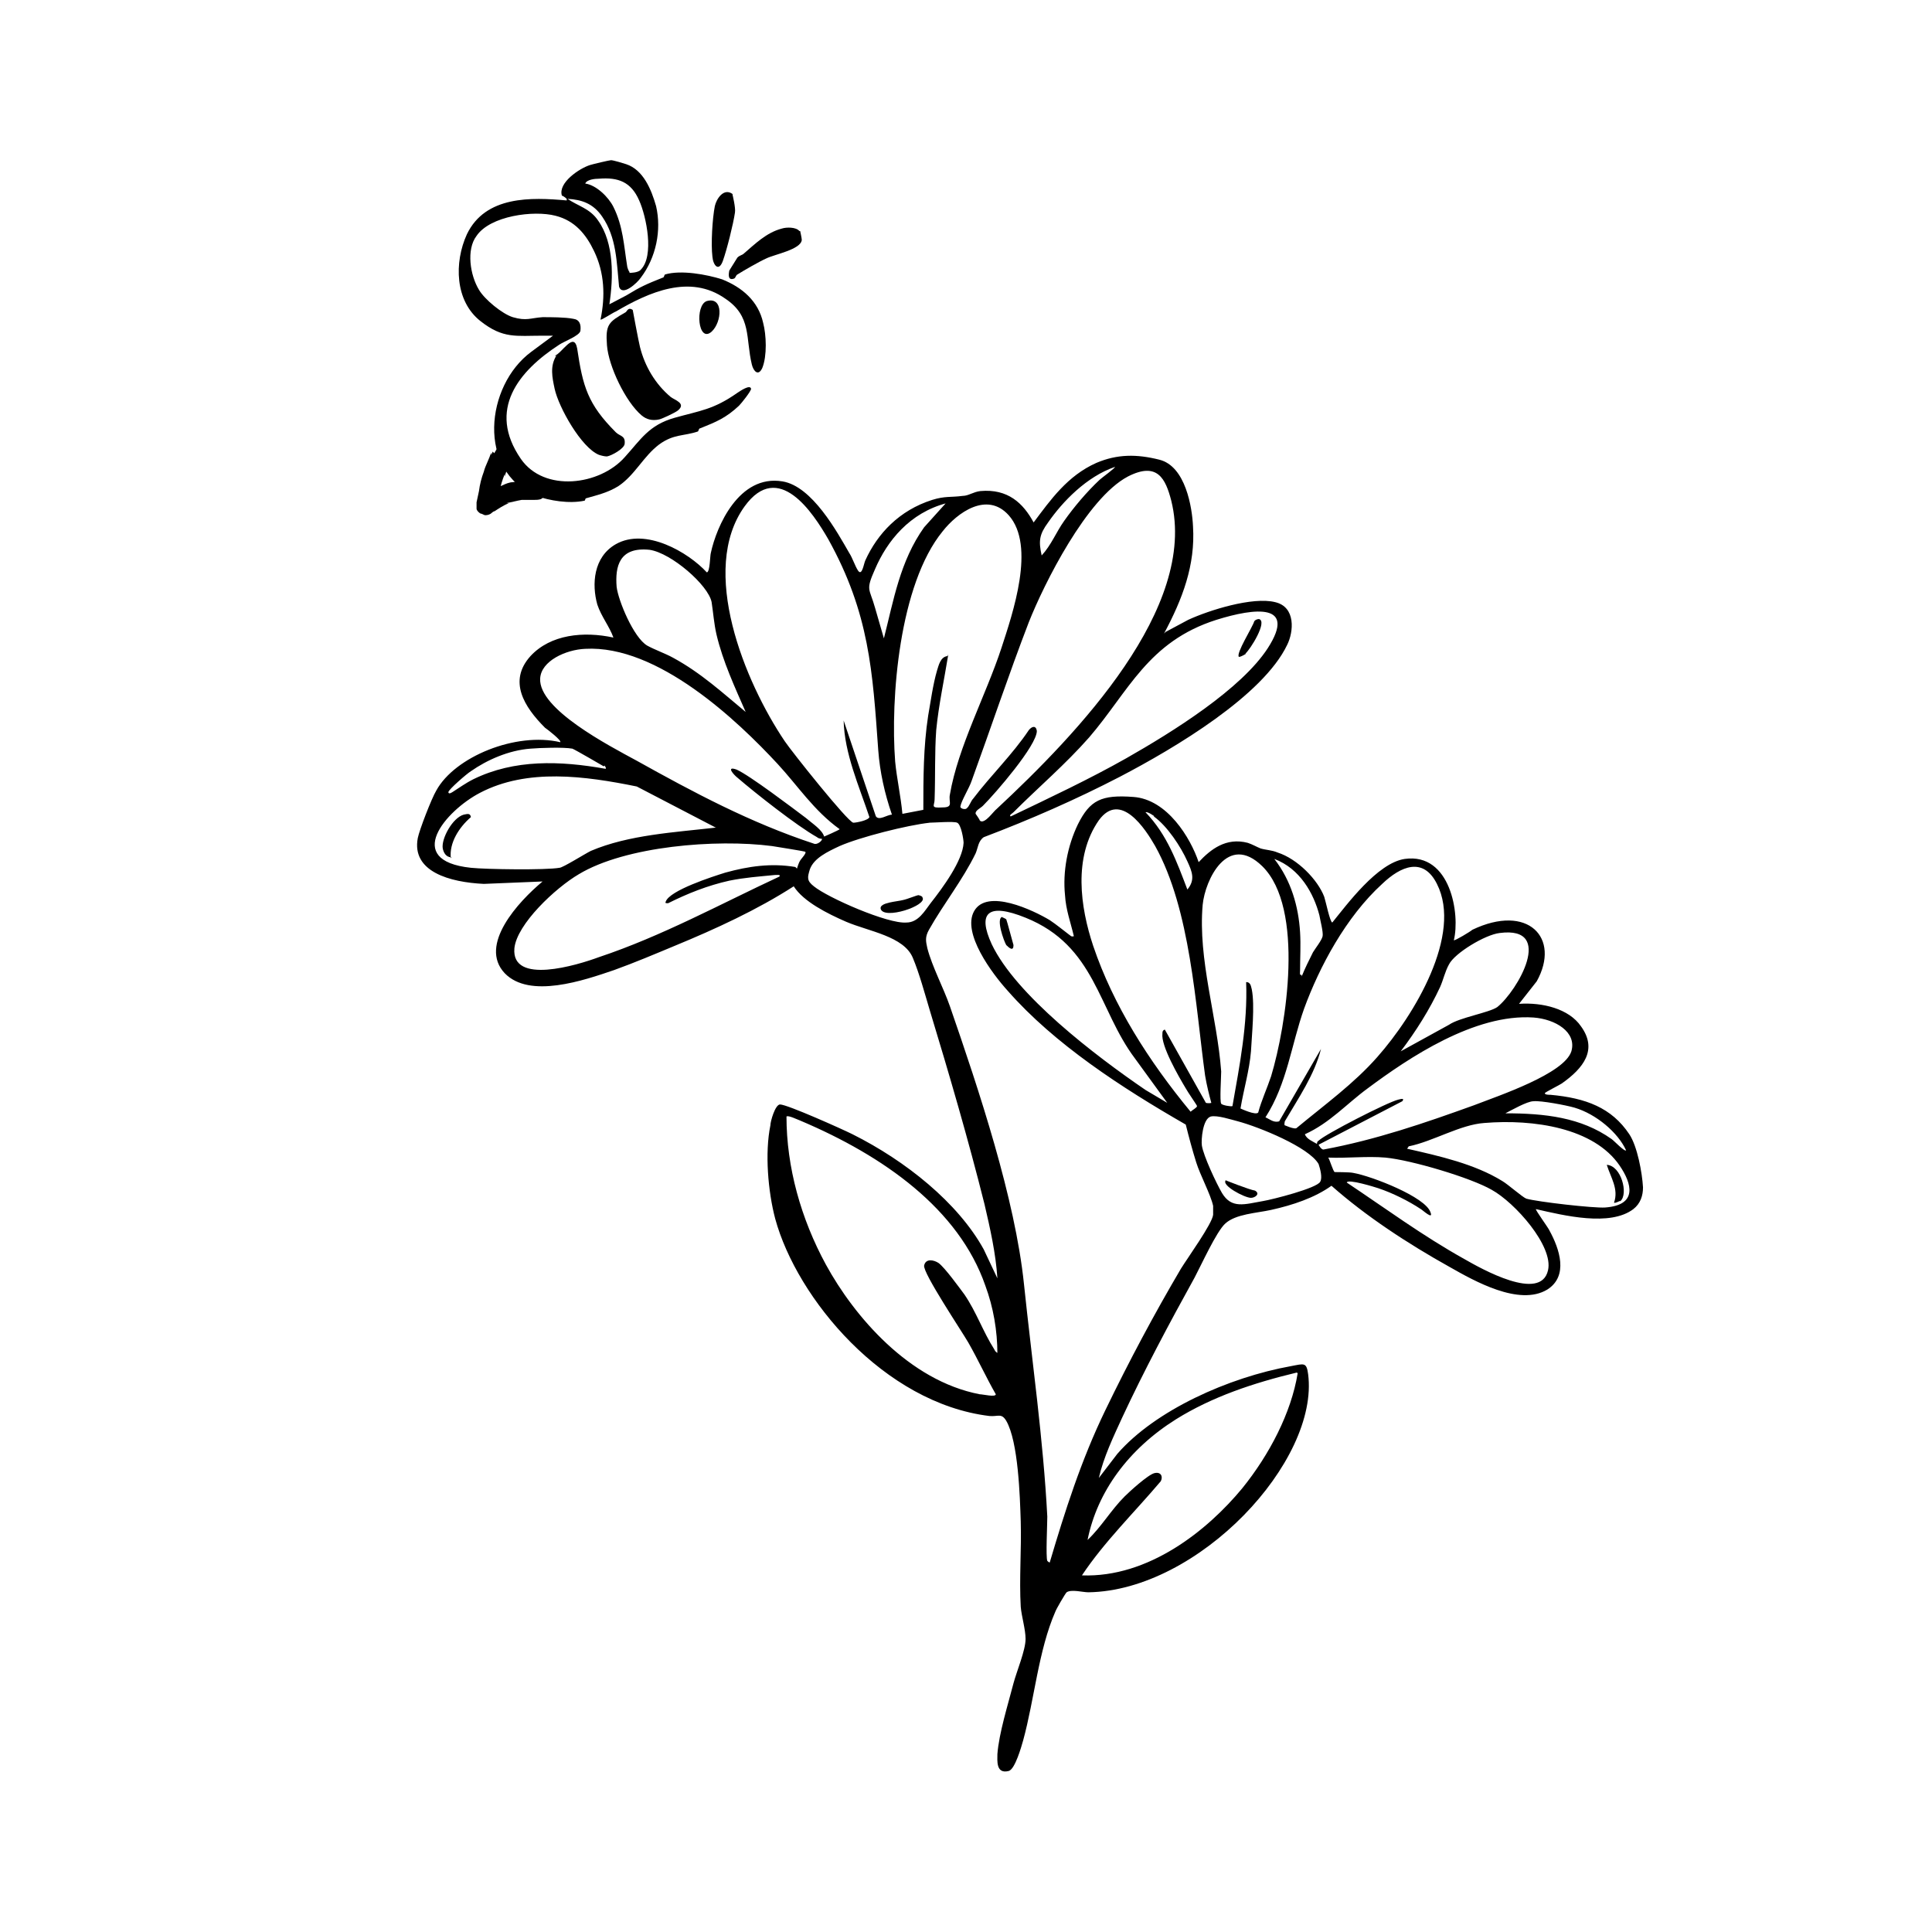
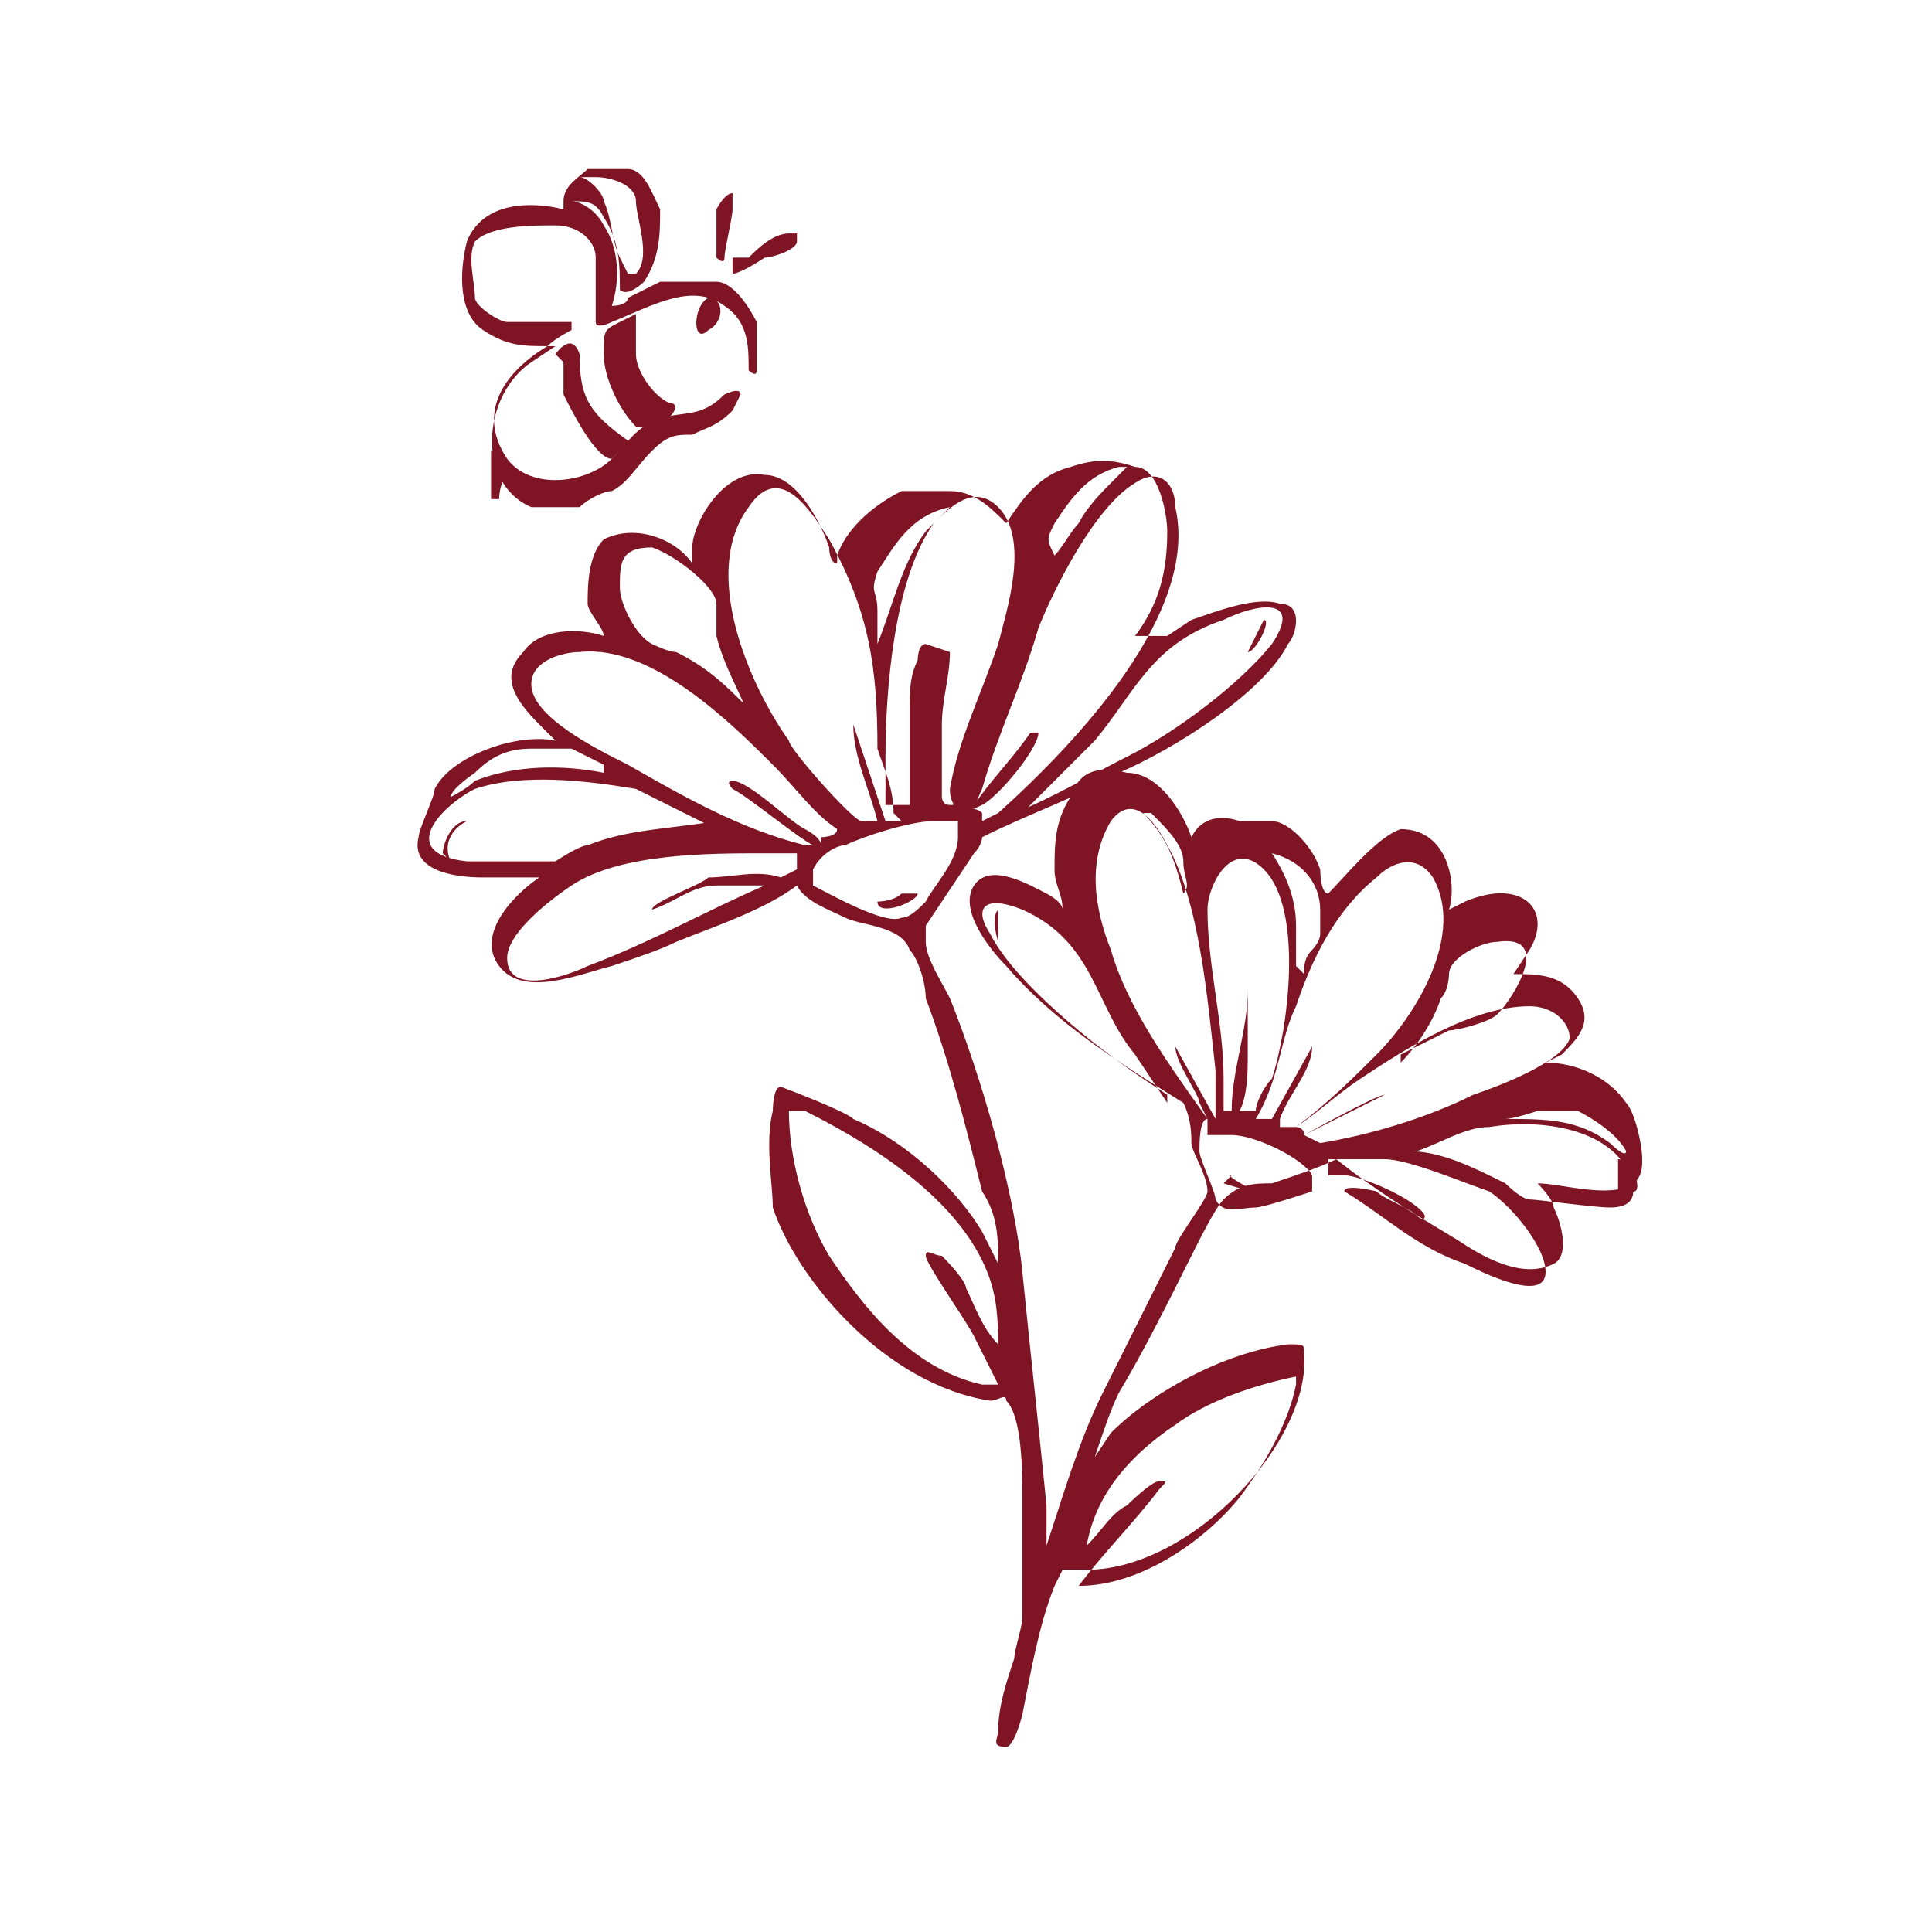
- <svg xmlns="http://www.w3.org/2000/svg" id="Layer_1" viewBox="0 0 24 24">
+ <svg xmlns="http://www.w3.org/2000/svg" id="Layer_1" version="1.1" viewBox="0 0 24 24">
+   <defs>
+     <style>
+       .st0 {
+         fill: #7f1524;
+       }
+     </style>
+   </defs>
  <g id="SRqqSx.tif">
    <g>
-       <path d="M7.04,2.47s-.03-.03-.06-.04c-.05-.16.22-.34.35-.38.03-.01.24-.06.26-.06.03,0,.16.04.19.05.21.07.31.31.37.52.07.3,0,.64-.19.89-.04.06-.23.24-.27.11-.03-.3-.03-.61-.21-.87-.11-.16-.25-.21-.43-.22.13.09.28.12.38.27.2.28.19.71.14,1.04,0,0,.19-.1.21-.11.18-.11.25-.14.45-.22.02,0,.02-.03.03-.04.2-.06.52,0,.71.06.25.1.45.27.51.54.04.15.05.41-.01.56-.05.11-.11.04-.13-.04-.08-.33,0-.6-.33-.82-.44-.31-.95-.08-1.36.16-.03.01-.18.11-.19.1.06-.29.05-.58-.08-.85-.1-.21-.24-.38-.48-.44-.27-.07-.81,0-.98.25-.13.17-.08.49.03.67.07.12.29.3.42.34.17.05.22.01.37,0,.1,0,.28,0,.38.02.08.01.1.07.09.15-.01.06-.2.13-.26.17-.51.33-.9.81-.48,1.42.29.42.98.33,1.29-.02.2-.22.3-.4.62-.49s.48-.1.78-.31c.03-.02.16-.11.17-.05,0,.03-.12.18-.15.21-.16.15-.28.2-.48.28-.02,0-.02.03-.03.04-.18.06-.3.03-.48.16-.2.15-.3.38-.51.52-.13.08-.26.11-.4.15-.01,0-.01.03-.02.03-.19.04-.43,0-.6-.06-.74-.31-.63-1.37-.06-1.79l.27-.2s-.1,0-.13,0c-.33,0-.49.04-.77-.18-.32-.25-.33-.73-.17-1.08.23-.48.8-.46,1.24-.42ZM7.82,3.39s.11,0,.14-.04c.17-.17.07-.66-.02-.86-.1-.23-.26-.29-.5-.27-.05,0-.15.01-.17.06.14.02.29.17.35.29.12.24.13.48.17.73,0,.02.02.07.03.08Z" />
-       <path d="M7.86,3.85s.07.38.09.46c.06.24.19.46.38.62.05.04.2.08.09.17-.04.03-.19.1-.23.11-.09.02-.16,0-.22-.05-.2-.17-.41-.61-.43-.87s.02-.29.23-.41c.02-.01.03-.07.09-.03Z" />
-       <path d="M6.89,4.42c.09-.03.24-.31.28-.09.07.47.13.69.48,1.04.05.05.12.04.11.14,0,.06-.16.15-.22.16-.03,0-.07-.01-.1-.02-.22-.09-.5-.59-.55-.82-.03-.14-.06-.28.02-.41Z" />
-       <path d="M8.78,3.74c.21-.06.19.26.06.38-.17.15-.21-.33-.06-.38Z" />
+       <path class="st0" d="M7,2.5s0,0,0,0c0-.2.2-.3.3-.4,0,0,.2,0,.3,0,0,0,.2,0,.2,0,.2,0,.3.3.4.5,0,.3,0,.6-.2.9,0,0-.2.2-.3.1,0-.3,0-.6-.2-.9-.1-.2-.2-.2-.4-.2.1,0,.3.1.4.3.2.3.2.7.1,1,0,0,.2,0,.2-.1.2-.1.2-.1.4-.2,0,0,0,0,0,0,.2,0,.5,0,.7,0,.2,0,.4.3.5.5,0,.2,0,.4,0,.6,0,.1-.1,0-.1,0,0-.3,0-.6-.3-.8-.4-.3-.9,0-1.4.2,0,0-.2.1-.2,0,0-.3,0-.6,0-.8,0-.2-.2-.4-.5-.4-.3,0-.8,0-1,.2-.1.2,0,.5,0,.7,0,.1.3.3.4.3.2,0,.2,0,.4,0,0,0,.3,0,.4,0,0,0,0,0,0,.1,0,0-.2.1-.3.2-.5.3-.9.8-.5,1.4.3.4,1,.3,1.3,0,.2-.2.3-.4.6-.5s.5,0,.8-.3c0,0,.2-.1.2,0,0,0-.1.2-.1.2-.2.2-.3.2-.5.3,0,0,0,0,0,0-.2,0-.3,0-.5.2-.2.2-.3.4-.5.5-.1,0-.3.1-.4.2,0,0,0,0,0,0-.2,0-.4,0-.6,0-.7-.3-.6-1.4,0-1.8l.3-.2h-.1c-.3,0-.5,0-.8-.2-.3-.2-.3-.7-.2-1.1.2-.5.8-.5,1.2-.4h0ZM7.8,3.4s.1,0,.1,0c.2-.2,0-.7,0-.9,0-.2-.3-.3-.5-.3,0,0-.2,0-.2,0,.1,0,.3.2.3.3.1.2.1.5.2.7,0,0,0,0,0,0h0Z" />
+       <path class="st0" d="M7.9,3.9s0,.4,0,.5c0,.2.2.5.4.6,0,0,.2,0,0,.2,0,0-.2,0-.2.1,0,0-.2,0-.2,0-.2-.2-.4-.6-.4-.9s0-.3.2-.4c0,0,0,0,0,0Z" />
+       <path class="st0" d="M6.9,4.4c0,0,.2-.3.3,0,0,.5.1.7.5,1s.1,0,.1.1c0,0-.2.2-.2.2,0,0,0,0,0,0-.2,0-.5-.6-.6-.8,0-.1,0-.3,0-.4h0Z" />
+       <path class="st0" d="M8.8,3.7c.2,0,.2.3,0,.4-.2.2-.2-.3,0-.4Z" />
      <g>
-         <path d="M9.94,2.87s.02.09.02.11c-.01.12-.34.18-.44.23-.09.04-.28.15-.36.2-.02.01-.02.04-.04.05-.08.03-.07-.05-.06-.1,0,0,.1-.16.1-.16.03-.03.06-.03.08-.05.14-.12.28-.26.47-.31.06-.02.18-.02.22.03Z" />
-         <path d="M9.1,2.42s.04.16.03.22c-.02.14-.1.46-.15.6s-.12.06-.13-.05c-.02-.16,0-.48.03-.63.02-.09.11-.23.22-.15Z" />
+         <path class="st0" d="M9.9,2.9s0,0,0,.1c0,.1-.3.2-.4.2,0,0-.3.2-.4.2,0,0,0,0,0,0,0,0,0,0,0,0v-.2c.1,0,.2,0,.2,0,.1-.1.3-.3.5-.3,0,0,.2,0,.2,0h0Z" />
+         <path class="st0" d="M9.1,2.4s0,.2,0,.2c0,.1-.1.5-.1.6s-.1,0-.1,0c0-.2,0-.5,0-.6,0,0,.1-.2.2-.2h0Z" />
      </g>
    </g>
  </g>
  <g id="_x37_Ib1B5.tif">
    <g>
-       <path d="M5.61,10.65c-.07,0-.1-.06-.11-.11-.02-.12.12-.38.26-.42.05-.01.08-.02.09.03-.15.13-.27.32-.25.51Z" />
-       <path d="M15.48,8.12s-.06.04-.09.04c-.04-.04.17-.37.19-.44.01-.02.04-.03.06-.03.11.03-.11.38-.17.43Z" />
+       <path class="st0" d="M5.6,10.7c0,0,0,0-.1-.1,0-.1.1-.4.3-.4,0,0,0,0,0,0-.2.1-.3.3-.2.5h0Z" />
+       <path class="st0" d="M15.5,8.1s0,0,0,0c0,0,.2-.4.2-.4,0,0,0,0,0,0,.1,0-.1.4-.2.4h0Z" />
      <g>
-         <path d="M14.48,7.85l.28-.15c.26-.12.8-.29,1.08-.22.26.06.23.37.15.53-.3.63-1.39,1.28-2.08,1.64-.54.28-1.11.53-1.69.75-.07.05-.07.13-.1.2-.16.33-.4.63-.58.95-.05.09-.04.14-.02.23.06.23.2.49.28.72.36,1.04.81,2.39.92,3.45.1.96.24,1.93.29,2.89,0,.1-.02.5,0,.55,0,0,.02.02.03.02.19-.64.39-1.27.69-1.89s.61-1.2.94-1.76c.08-.13.39-.56.4-.67,0-.03,0-.07,0-.11-.03-.14-.16-.38-.21-.54s-.09-.31-.13-.47c-.8-.46-1.63-1-2.21-1.66-.2-.22-.57-.72-.42-.99.16-.29.74-.01.94.11.09.06.16.12.24.18.02.01.02.03.06.02-.04-.17-.1-.33-.11-.51-.03-.29.03-.61.16-.88.15-.3.29-.37.69-.34.42.03.71.51.81.81.15-.16.34-.31.61-.24.06.02.11.05.16.07.07.02.14.02.21.05.25.08.5.34.58.55.02.06.07.31.1.32.18-.22.56-.74.9-.79.57-.08.69.69.61,1.01.01.01.21-.11.23-.13.69-.33,1.1.1.8.64l-.22.28c.29-.02.62.06.77.28.21.29.03.52-.24.71-.03.02-.21.11-.21.12,0,.02.05.02.07.02.44.04.76.16.98.49.1.15.16.48.17.66,0,.1-.03.2-.12.27-.29.22-.86.08-1.21,0-.01.01.16.24.17.27.12.22.24.56-.03.73-.35.21-.91-.11-1.21-.28-.52-.29-1.04-.63-1.47-1.01-.21.15-.48.24-.75.3-.18.04-.44.05-.57.17-.11.1-.3.52-.38.67-.31.56-.63,1.16-.9,1.74-.11.24-.23.49-.29.75l.23-.3c.47-.54,1.38-.95,2.16-1.09.16-.03.19-.05.21.1.14,1.08-1.36,2.69-2.73,2.71-.07,0-.21-.04-.27,0-.02.02-.13.21-.14.24-.21.48-.26,1.09-.4,1.6-.02.07-.1.36-.18.38-.16.04-.14-.13-.14-.21.02-.26.13-.61.2-.88.04-.15.15-.41.15-.55,0-.12-.05-.28-.06-.4-.02-.35.01-.71,0-1.06-.01-.31-.03-.99-.18-1.25-.06-.1-.1-.05-.21-.06-1.31-.16-2.39-1.46-2.66-2.45-.09-.34-.13-.82-.06-1.16,0-.05.06-.26.12-.26.09,0,.78.31.9.37.66.33,1.31.85,1.63,1.43l.17.36c-.02-.31-.09-.62-.16-.92-.2-.8-.44-1.62-.68-2.41-.06-.2-.13-.46-.21-.65-.11-.27-.55-.33-.83-.45-.23-.1-.53-.25-.65-.44-.45.29-.97.53-1.48.74-.24.1-.5.21-.75.3-.38.13-1.05.36-1.36.04-.33-.35.17-.89.47-1.14l-.73.03c-.42-.02-.9-.15-.82-.57.02-.1.17-.49.23-.59.23-.42.99-.73,1.54-.6.02-.02-.16-.16-.19-.18-.26-.26-.46-.58-.18-.89.25-.27.66-.31,1.03-.23-.05-.14-.15-.26-.2-.41-.07-.25-.05-.59.23-.75.37-.21.9.1,1.13.35.04,0,.04-.21.05-.24.07-.33.35-.98.89-.89.37.06.68.63.83.89.04.06.07.16.11.22.05.07.07-.09.09-.13.15-.33.42-.62.83-.75.16-.05.23-.03.38-.05.07,0,.13-.05.22-.06.34-.03.53.15.66.39.21-.28.42-.58.78-.74.26-.11.5-.11.78-.04.33.08.41.6.42.83.03.48-.13.9-.36,1.33ZM13.85,5.8c-.35.12-.65.43-.83.69-.11.15-.12.23-.08.41.12-.13.18-.29.28-.43.12-.17.28-.36.44-.51.02-.02.2-.15.19-.16ZM12.18,10.2c.06.03.16-.12.2-.15,1.01-.94,2.5-2.5,2.17-3.83-.07-.27-.17-.49-.54-.3-.51.27-1.04,1.33-1.23,1.81-.25.65-.47,1.31-.71,1.97-.03.09-.13.25-.14.32,0,.03.07.04.08.02.03-.02.05-.09.08-.12.22-.29.49-.55.69-.85.04-.05.09-.06.1.01,0,.18-.51.77-.67.93-.03.03-.1.06-.09.1,0,0,.05.07.05.08ZM11.08,10.12c-.09-.26-.15-.53-.17-.8-.07-.98-.11-1.7-.62-2.62-.19-.33-.62-.99-1.04-.41-.57.79,0,2.18.5,2.92.08.12.78,1,.85,1.01.04,0,.19-.03.2-.07-.13-.39-.31-.79-.32-1.2l.4,1.19c.04.06.14-.02.2-.02ZM11.76,6.25c-.46.12-.74.47-.89.82-.12.27-.07.23,0,.48l.11.38c.12-.47.2-.96.5-1.38l.27-.3ZM11.78,8.13c-.05.31-.12.63-.15.94-.02.28-.01.57-.02.86,0,.08-.06.11.1.1.14,0,.07-.07.09-.16.1-.59.45-1.24.64-1.82.14-.43.43-1.27.09-1.65-.27-.3-.64-.03-.82.2-.54.66-.65,2.08-.59,2.86.02.21.07.43.09.65l.26-.05c0-.39,0-.78.06-1.17.03-.17.06-.39.11-.56.02-.06.04-.17.13-.18ZM9.27,8.86c-.14-.32-.29-.64-.37-.98-.03-.13-.04-.27-.06-.4-.04-.21-.5-.61-.77-.65-.38-.04-.43.21-.41.46.02.17.21.63.38.73.09.05.23.1.32.15.35.19.62.44.91.68ZM12.56,10.14c.48-.23.97-.46,1.43-.72.58-.33,1.43-.86,1.76-1.37.36-.56-.16-.5-.64-.35-.85.27-1.09.89-1.58,1.46-.3.34-.62.61-.94.93-.02.02-.05.03-.04.05ZM10.22,10.4s.21-.09.21-.1c-.32-.23-.52-.54-.77-.81-.5-.54-1.49-1.48-2.39-1.43-.24.01-.55.15-.56.37-.02.38.85.83,1.2,1.02.7.39,1.41.77,2.2,1.03.04.02.11-.04.1-.06,0,0-.04,0-.06-.02-.25-.14-.77-.55-.99-.74-.04-.03-.15-.15-.01-.1.16.07.7.48.86.6.08.07.21.15.23.24ZM7.5,9.52s-.36-.21-.39-.22c-.11-.02-.4-.01-.52,0-.27.02-.54.14-.74.28-.05.03-.28.23-.28.26,0,.02.02.02.05,0,.08-.05.16-.11.26-.16.51-.25,1.08-.23,1.64-.13.02,0-.01-.04-.01-.04ZM8.89,10.28l-.98-.51c-.64-.13-1.36-.23-1.95.08-.42.22-.96.84-.11.93.19.02.93.03,1.1,0,.04,0,.31-.17.39-.21.47-.2,1.04-.23,1.56-.29ZM15.05,13.71c-.03-.11-.06-.23-.08-.35-.12-.87-.18-2.06-.62-2.85-.12-.21-.43-.69-.7-.32-.32.46-.23,1.08-.07,1.56.25.74.69,1.43,1.21,2.06.02-.02.08-.05.08-.07,0-.01-.12-.18-.14-.22-.09-.15-.31-.53-.29-.68,0-.02,0-.04.03-.05l.51.91s.03.01.07,0ZM14.34,10.14s-.08-.06-.11-.05c.27.28.39.62.52.96.1-.12.06-.22,0-.35-.08-.18-.25-.44-.42-.56ZM11.55,10.22c-.28.03-.87.18-1.12.29-.15.07-.32.15-.37.29-.03.1-.04.14.05.21.17.14.92.47,1.15.45.15,0,.23-.15.3-.24.15-.19.4-.53.41-.75,0-.04-.03-.23-.08-.25-.04-.02-.29,0-.35,0ZM9.9,10.79s.02-.07.04-.1c.01-.02.09-.1.06-.11-.03-.01-.35-.06-.41-.07-.69-.09-1.82,0-2.4.35-.29.17-.77.62-.8.92-.04.46.78.21,1.05.11.78-.26,1.51-.66,2.24-1,.03-.03-.04-.02-.06-.02-.2.02-.36.03-.56.07-.27.06-.52.16-.76.28-.03,0-.04,0-.03-.02.05-.14.58-.31.74-.36.29-.08.57-.12.87-.07ZM15.41,13.77s.19.09.22.05c.04-.15.11-.3.16-.45.19-.63.42-2.09-.11-2.61-.43-.42-.71.17-.74.48-.06.68.18,1.39.23,2.07,0,.07-.02.37,0,.4.01.02.13.04.14.03.09-.51.19-1.02.17-1.54.06,0,.06.06.07.09.04.2,0,.57-.01.77-.02.24-.09.47-.13.71ZM16.17,12.13c.04-.1.09-.2.14-.3.03-.05.11-.15.12-.2s-.03-.2-.04-.26c-.07-.27-.24-.58-.56-.7.21.27.3.59.32.91.01.16,0,.32,0,.48,0,.02-.01.06.02.05ZM15.94,13.97s.15.07.17.04c.35-.29.71-.55,1-.88.46-.52,1.06-1.52.74-2.15-.17-.34-.45-.22-.68,0-.45.41-.78,1.03-.97,1.55-.16.45-.21.93-.48,1.35.05.02.1.07.17.05l.52-.9c-.08.32-.28.61-.45.9,0,.01-.01.04,0,.05ZM14.5,13.7l-.4-.55c-.46-.61-.49-1.4-1.36-1.75-.47-.19-.6-.06-.42.33.3.63,1.28,1.38,1.91,1.81l.27.16ZM17.4,13.06l.6-.33c.13-.09.5-.15.6-.22.25-.2.72-1.01.03-.92-.18.02-.56.25-.63.39-.05.09-.07.19-.11.28-.13.28-.3.55-.49.8ZM16.38,14.22s.03.06.06.06c.65-.12,1.26-.33,1.87-.55.31-.12,1.12-.39,1.21-.67.07-.24-.2-.4-.47-.42-.73-.05-1.55.5-2.06.88-.26.19-.47.43-.78.57.02.06.1.09.15.12,0-.01,0-.03.02-.04.08-.08.86-.48.99-.51.04-.01.08-.02.05.02l-1.04.54ZM20.2,14.29c-.1-.22-.37-.45-.64-.53-.1-.03-.42-.09-.51-.08-.08,0-.27.11-.35.15.49,0,.94.05,1.32.32.03.02.16.16.18.14ZM12.39,16.82c0-.29-.05-.58-.15-.85-.33-.95-1.26-1.61-2.3-2.05-.03-.01-.15-.07-.17-.05,0,.63.18,1.27.49,1.84.35.64,1.03,1.44,1.91,1.61.04,0,.2.04.2,0-.12-.21-.22-.43-.34-.64-.08-.14-.57-.87-.55-.96s.12-.07.18-.03c.08.06.26.31.32.39.15.22.23.46.37.68.01.02.02.04.05.05ZM15.04,13.87c-.1.03-.12.29-.11.36.02.13.18.47.25.59.12.2.28.14.51.1.12-.02.67-.16.71-.24.03-.05,0-.16-.02-.22-.12-.21-.74-.46-1-.53-.08-.02-.26-.08-.34-.06ZM17.48,14.27c.4.09.84.19,1.18.4.07.04.25.2.3.22.14.04.84.12.98.11.41-.03.33-.3.18-.52-.32-.47-1.07-.58-1.68-.53-.3.02-.64.23-.94.29l-.02.03ZM17.21,14.38c-.23-.02-.48.01-.71,0,.02.03.06.17.08.18,0,0,.19,0,.23.01.23.04.9.3.96.49.04.1-.1-.03-.12-.04-.15-.1-.35-.2-.53-.26-.03-.01-.38-.12-.39-.07.48.32.94.66,1.46.95.21.12.95.54,1.04.14.07-.3-.41-.84-.7-1-.26-.15-1-.37-1.32-.4ZM16.11,17.05c-.54.13-1.05.3-1.5.58-.59.37-.98.9-1.1,1.5.17-.16.29-.37.46-.54.06-.06.29-.27.37-.29s.11.04.08.1c-.33.39-.7.75-.98,1.17.83.03,1.56-.56,1.99-1.08.34-.42.61-.94.69-1.43Z" />
-         <path d="M20.12,14.92s-.06.03-.07.02c.06-.17-.04-.31-.09-.47.18.01.27.36.17.45Z" />
-         <path d="M11.41,11.12s.05.01.05.03c.06.1-.48.28-.52.14-.02-.08.21-.09.28-.11.05-.01.17-.06.19-.06Z" />
-         <path d="M12.44,11.39s.05.02.06.03c.01.02.08.29.09.32,0,.08-.05.04-.09,0-.03-.05-.13-.33-.05-.35Z" />
-         <path d="M15.22,14.66s.3.12.37.13c.07.04,0,.09-.05.09-.08,0-.38-.16-.31-.22Z" />
+         <path class="st0" d="M14.5,7.9l.3-.2c.3-.1.8-.3,1.1-.2.3,0,.2.4.1.5-.3.6-1.4,1.3-2.1,1.6-.5.3-1.1.5-1.7.8,0,0,0,.1-.1.2-.2.3-.4.6-.6.9,0,0,0,.1,0,.2,0,.2.2.5.3.7.4,1,.8,2.4.9,3.4.1,1,.2,1.9.3,2.9,0,.1,0,.5,0,.5,0,0,0,0,0,0,.2-.6.4-1.3.7-1.9s.6-1.2.9-1.8c0-.1.4-.6.4-.7h0c0-.2-.2-.5-.2-.6s0-.3-.1-.5c-.8-.5-1.6-1-2.2-1.7-.2-.2-.6-.7-.4-1,.2-.3.7,0,.9.1,0,0,.2.1.2.2,0,0,0,0,0,0,0-.2-.1-.3-.1-.5,0-.3,0-.6.2-.9.1-.3.3-.4.7-.3.4,0,.7.5.8.8.1-.2.3-.3.6-.2,0,0,.1,0,.2,0,0,0,.1,0,.2,0,.2,0,.5.3.6.6,0,0,0,.3.1.3.2-.2.6-.7.9-.8.6,0,.7.7.6,1,0,0,.2-.1.2-.1.7-.3,1.1.1.8.6l-.2.3c.3,0,.6,0,.8.3.2.3,0,.5-.2.7,0,0-.2.1-.2.1,0,0,0,0,0,0,.4,0,.8.2,1,.5.1.1.2.5.2.7,0,.1,0,.2-.1.3-.3.2-.9,0-1.2,0,0,0,.2.2.2.3.1.2.2.6,0,.7-.4.2-.9-.1-1.2-.3-.5-.3-1-.6-1.5-1-.2.1-.5.2-.8.3-.2,0-.4,0-.6.2-.1.1-.3.5-.4.7-.3.6-.6,1.2-.9,1.7-.1.2-.2.5-.3.8l.2-.3c.5-.5,1.4-1,2.2-1.1.2,0,.2,0,.2.1.1,1.1-1.4,2.7-2.7,2.7,0,0-.2,0-.3,0,0,0-.1.2-.1.2-.2.5-.3,1.1-.4,1.6,0,0-.1.4-.2.4-.2,0-.1-.1-.1-.2,0-.3.1-.6.2-.9,0-.1.1-.4.1-.5s0-.3,0-.4c0-.4,0-.7,0-1.1,0-.3,0-1-.2-1.2,0-.1-.1,0-.2,0-1.3-.2-2.4-1.5-2.7-2.4,0-.3-.1-.8,0-1.2,0,0,0-.3.1-.3,0,0,.8.3.9.4.7.3,1.3.9,1.6,1.4l.2.4c0-.3,0-.6-.2-.9-.2-.8-.4-1.6-.7-2.4,0-.2-.1-.5-.2-.6-.1-.3-.6-.3-.8-.4-.2-.1-.5-.2-.6-.4-.4.3-1,.5-1.5.7-.2.1-.5.2-.8.3-.4.1-1.1.4-1.4,0-.3-.4.2-.9.5-1.1h-.7c-.4,0-.9-.1-.8-.5,0-.1.2-.5.2-.6.2-.4,1-.7,1.5-.6,0,0-.2-.2-.2-.2-.3-.3-.5-.6-.2-.9.2-.3.7-.3,1-.2,0-.1-.2-.3-.2-.4,0-.2,0-.6.2-.8.4-.2.9,0,1.1.3,0,0,0-.2,0-.2,0-.3.4-1,.9-.9.4,0,.7.6.8.9,0,0,0,.2.1.2,0,0,0,0,0-.1.1-.3.4-.6.8-.8.2,0,.2,0,.4,0,0,0,.1,0,.2,0,.3,0,.5.2.7.4.2-.3.4-.6.8-.7.3-.1.5-.1.8,0,.3,0,.4.6.4.8,0,.5-.1.9-.4,1.3h0ZM13.9,5.8c-.4.1-.6.4-.8.7-.1.2-.1.2,0,.4.1-.1.2-.3.3-.4.1-.2.3-.4.4-.5,0,0,.2-.2.2-.2ZM12.2,10.2c0,0,.2-.1.2-.1,1-.9,2.5-2.5,2.2-3.8,0-.3-.2-.5-.5-.3-.5.3-1,1.3-1.2,1.8-.2.7-.5,1.3-.7,2,0,0-.1.2-.1.3,0,0,0,0,0,0,0,0,0,0,0-.1.2-.3.5-.6.7-.9,0,0,0,0,.1,0,0,.2-.5.8-.7.9s-.1,0,0,.1c0,0,0,0,0,0h0ZM11.1,10.1c0-.3-.1-.5-.2-.8,0-1-.1-1.7-.6-2.6-.2-.3-.6-1-1-.4-.6.8,0,2.2.5,2.9,0,.1.8,1,.9,1,0,0,.2,0,.2,0-.1-.4-.3-.8-.3-1.2l.4,1.2c0,0,.1,0,.2,0ZM11.8,6.3c-.5.1-.7.5-.9.8-.1.3,0,.2,0,.5v.4c.2-.5.3-1,.6-1.4l.3-.3h0ZM11.8,8.1c0,.3-.1.6-.1.9,0,.3,0,.6,0,.9,0,0,0,.1.1.1.1,0,0,0,0-.2.1-.6.4-1.2.6-1.8.1-.4.4-1.3,0-1.7-.3-.3-.6,0-.8.2-.5.7-.6,2.1-.6,2.9,0,.2,0,.4,0,.6h.3c0-.4,0-.8,0-1.2,0-.2,0-.4.1-.6,0,0,0-.2.1-.2h0ZM9.3,8.9c-.1-.3-.3-.6-.4-1,0-.1,0-.3,0-.4,0-.2-.5-.6-.8-.7-.4,0-.4.2-.4.5,0,.2.2.6.4.7,0,0,.2.1.3.1.4.2.6.4.9.7h0ZM12.6,10.1c.5-.2,1-.5,1.4-.7.6-.3,1.4-.9,1.8-1.4.4-.6-.2-.5-.6-.3-.9.3-1.1.9-1.6,1.5-.3.3-.6.6-.9.9,0,0,0,0,0,0h0ZM10.2,10.4s.2,0,.2-.1c-.3-.2-.5-.5-.8-.8-.5-.5-1.5-1.5-2.4-1.4-.2,0-.6.1-.6.4,0,.4.8.8,1.2,1,.7.4,1.4.8,2.2,1,0,0,.1,0,.1,0,0,0,0,0,0,0-.2-.1-.8-.6-1-.7,0,0-.1-.1,0-.1.2,0,.7.5.9.6,0,0,.2.1.2.2h0ZM7.5,9.5s-.4-.2-.4-.2c-.1,0-.4,0-.5,0-.3,0-.5.1-.7.3,0,0-.3.2-.3.3s0,0,0,0c0,0,.2-.1.3-.2.5-.2,1.1-.2,1.6-.1,0,0,0,0,0,0h0ZM8.9,10.3l-1-.5c-.6-.1-1.4-.2-2,0-.4.2-1,.8-.1.9.2,0,.9,0,1.1,0,0,0,.3-.2.4-.2.5-.2,1-.2,1.6-.3h0ZM15.1,13.7c0-.1,0-.2,0-.4-.1-.9-.2-2.1-.6-2.8-.1-.2-.4-.7-.7-.3-.3.5-.2,1.1,0,1.6.2.7.7,1.4,1.2,2.1,0,0,0,0,0,0s-.1-.2-.1-.2c0-.1-.3-.5-.3-.7,0,0,0,0,0,0l.5.9s0,0,0,0h0ZM14.3,10.1s0,0-.1,0c.3.3.4.6.5,1,.1-.1,0-.2,0-.4,0-.2-.2-.4-.4-.6h0ZM11.6,10.2c-.3,0-.9.2-1.1.3-.1,0-.3.1-.4.3,0,.1,0,.1,0,.2.2.1.9.5,1.1.4.1,0,.2-.1.3-.2.1-.2.4-.5.4-.8,0,0,0-.2,0-.2,0,0-.3,0-.4,0h0ZM9.9,10.8s0,0,0-.1c0,0,0-.1,0-.1,0,0-.4,0-.4,0-.7,0-1.8,0-2.4.4-.3.2-.8.6-.8.9,0,.5.8.2,1,.1.8-.3,1.5-.7,2.2-1,0,0,0,0,0,0-.2,0-.4,0-.6,0-.3,0-.5.2-.8.3,0,0,0,0,0,0,0-.1.6-.3.7-.4.3,0,.6-.1.9,0h0ZM15.4,13.8s.2,0,.2,0c0-.1.1-.3.2-.4.2-.6.4-2.1-.1-2.6-.4-.4-.7.2-.7.5,0,.7.2,1.4.2,2.1,0,0,0,.4,0,.4,0,0,.1,0,.1,0,0-.5.2-1,.2-1.5,0,0,0,0,0,0,0,.2,0,.6,0,.8,0,.2,0,.5-.1.7ZM16.2,12.1c0-.1,0-.2.1-.3,0,0,.1-.1.1-.2s0-.2,0-.3c0-.3-.2-.6-.6-.7.2.3.3.6.3.9s0,.3,0,.5,0,0,0,0h0ZM15.9,14s.2,0,.2,0c.4-.3.7-.6,1-.9.5-.5,1.1-1.5.7-2.2-.2-.3-.5-.2-.7,0-.5.4-.8,1-1,1.6-.2.4-.2.9-.5,1.4,0,0,.1,0,.2,0l.5-.9c0,.3-.3.6-.4.9,0,0,0,0,0,0h0ZM14.5,13.7l-.4-.6c-.5-.6-.5-1.4-1.4-1.8-.5-.2-.6,0-.4.3.3.6,1.3,1.4,1.9,1.8,0,0,.3.2.3.2ZM17.4,13.1l.6-.3c.1,0,.5-.1.6-.2.2-.2.7-1,0-.9-.2,0-.6.2-.6.4,0,0,0,.2-.1.3-.1.3-.3.6-.5.8ZM16.4,14.2s0,0,0,0c.6-.1,1.3-.3,1.9-.6.3-.1,1.1-.4,1.2-.7,0-.2-.2-.4-.5-.4-.7,0-1.5.5-2.1.9-.3.2-.5.4-.8.6,0,0,.1,0,.1.1,0,0,0,0,0,0,0,0,.9-.5,1-.5,0,0,0,0,0,0,0,0-1,.5-1,.5ZM20.2,14.3c-.1-.2-.4-.4-.6-.5-.1,0-.4,0-.5,0,0,0-.3.1-.4.1.5,0,.9,0,1.3.3,0,0,.2.2.2.1ZM12.4,16.8c0-.3,0-.6-.1-.9-.3-.9-1.3-1.6-2.3-2.1,0,0-.1,0-.2,0,0,.6.2,1.3.5,1.8.4.6,1,1.4,1.9,1.6,0,0,.2,0,.2,0-.1-.2-.2-.4-.3-.6s-.6-.9-.6-1,.1,0,.2,0c0,0,.3.3.3.4.1.2.2.5.4.7,0,0,0,0,0,0h0ZM15,13.9c-.1,0-.1.3-.1.4,0,.1.2.5.2.6.1.2.3.1.5.1.1,0,.7-.2.7-.2,0,0,0-.2,0-.2-.1-.2-.7-.5-1-.5,0,0-.3,0-.3,0ZM17.5,14.3c.4,0,.8.2,1.2.4,0,0,.2.2.3.2.1,0,.8.1,1,.1.4,0,.3-.3.2-.5-.3-.5-1.1-.6-1.7-.5-.3,0-.6.2-.9.3,0,0,0,0,0,0ZM17.2,14.4c-.2,0-.5,0-.7,0,0,0,0,.2,0,.2,0,0,.2,0,.2,0,.2,0,.9.3,1,.5,0,.1-.1,0-.1,0-.1-.1-.4-.2-.5-.3,0,0-.4-.1-.4,0,.5.3.9.7,1.5.9.2.1,1,.5,1,.1,0-.3-.4-.8-.7-1-.3-.1-1-.4-1.3-.4ZM16.1,17.1c-.5.1-1.1.3-1.5.6-.6.4-1,.9-1.1,1.5.2-.2.3-.4.5-.5,0,0,.3-.3.4-.3s.1,0,0,.1c-.3.4-.7.8-1,1.2.8,0,1.6-.6,2-1.1.3-.4.6-.9.7-1.4h0Z" />
+         <path class="st0" d="M20.1,14.9s0,0,0,0c0-.2,0-.3,0-.5.2,0,.3.4.2.4h0Z" />
+         <path class="st0" d="M11.4,11.1s0,0,0,0c0,.1-.5.3-.5.1,0,0,.2,0,.3-.1,0,0,.2,0,.2,0Z" />
+         <path class="st0" d="M12.4,11.4s0,0,0,0c0,0,0,.3,0,.3,0,0,0,0,0,0,0,0-.1-.3,0-.4h0Z" />
+         <path class="st0" d="M15.2,14.7s.3.1.4.1c0,0,0,0,0,0,0,0-.4-.2-.3-.2h0Z" />
      </g>
    </g>
  </g>
-   <path d="M6.12,5.61s-.01.03-.02.04v-.03c-.02.08-.07.16-.09.24-.03.08-.05.16-.06.24-.01.05-.02.09-.03.14v.03s0,.03,0,.05c0,.02.03.05.05.06.02,0,.04.02.06.02.03,0,.06-.01.08-.03.01-.01.03-.02.04-.03l-.02.02c.06-.04.12-.08.19-.11h-.03c.06-.01.13-.03.19-.04h-.03s.1,0,.15,0h-.03s.04,0,.06,0c.03,0,.06,0,.09-.01.02-.01.05-.04.05-.07,0-.03,0-.06-.01-.09s-.04-.05-.07-.05c-.11-.03-.22-.02-.32,0-.04,0-.09.02-.13.04-.05.02-.1.04-.15.07s-.1.07-.14.1l.2.12c.04-.14.06-.29.12-.43v.03c.02-.08.06-.15.09-.23,0-.03,0-.07-.01-.09s-.04-.05-.07-.05c-.03,0-.06,0-.09.01l-.02.02s-.02.03-.03.05h0Z" />
+   <path class="st0" d="M6.1,5.6s0,0,0,0h0s0,.1,0,.2c0,0,0,.2,0,.2,0,0,0,0,0,.1h0c0,.1,0,.1,0,.1,0,0,0,0,0,0,0,0,0,0,0,0s0,0,0,0h0c0,0,.1,0,.2,0h0c0,0,.1,0,.2,0h0,.2,0,0s0,0,0,0c0,0,0,0,0,0s0,0,0,0,0,0,0,0c-.1,0-.2,0-.3,0,0,0,0,0-.1,0,0,0,0,0-.2,0s0,0-.1,0h.2s0-.2.1-.3h0s0-.1,0-.2c0,0,0,0,0,0s0,0,0,0,0,0,0,0h0s0,0,0,0h0Z" />
</svg>
